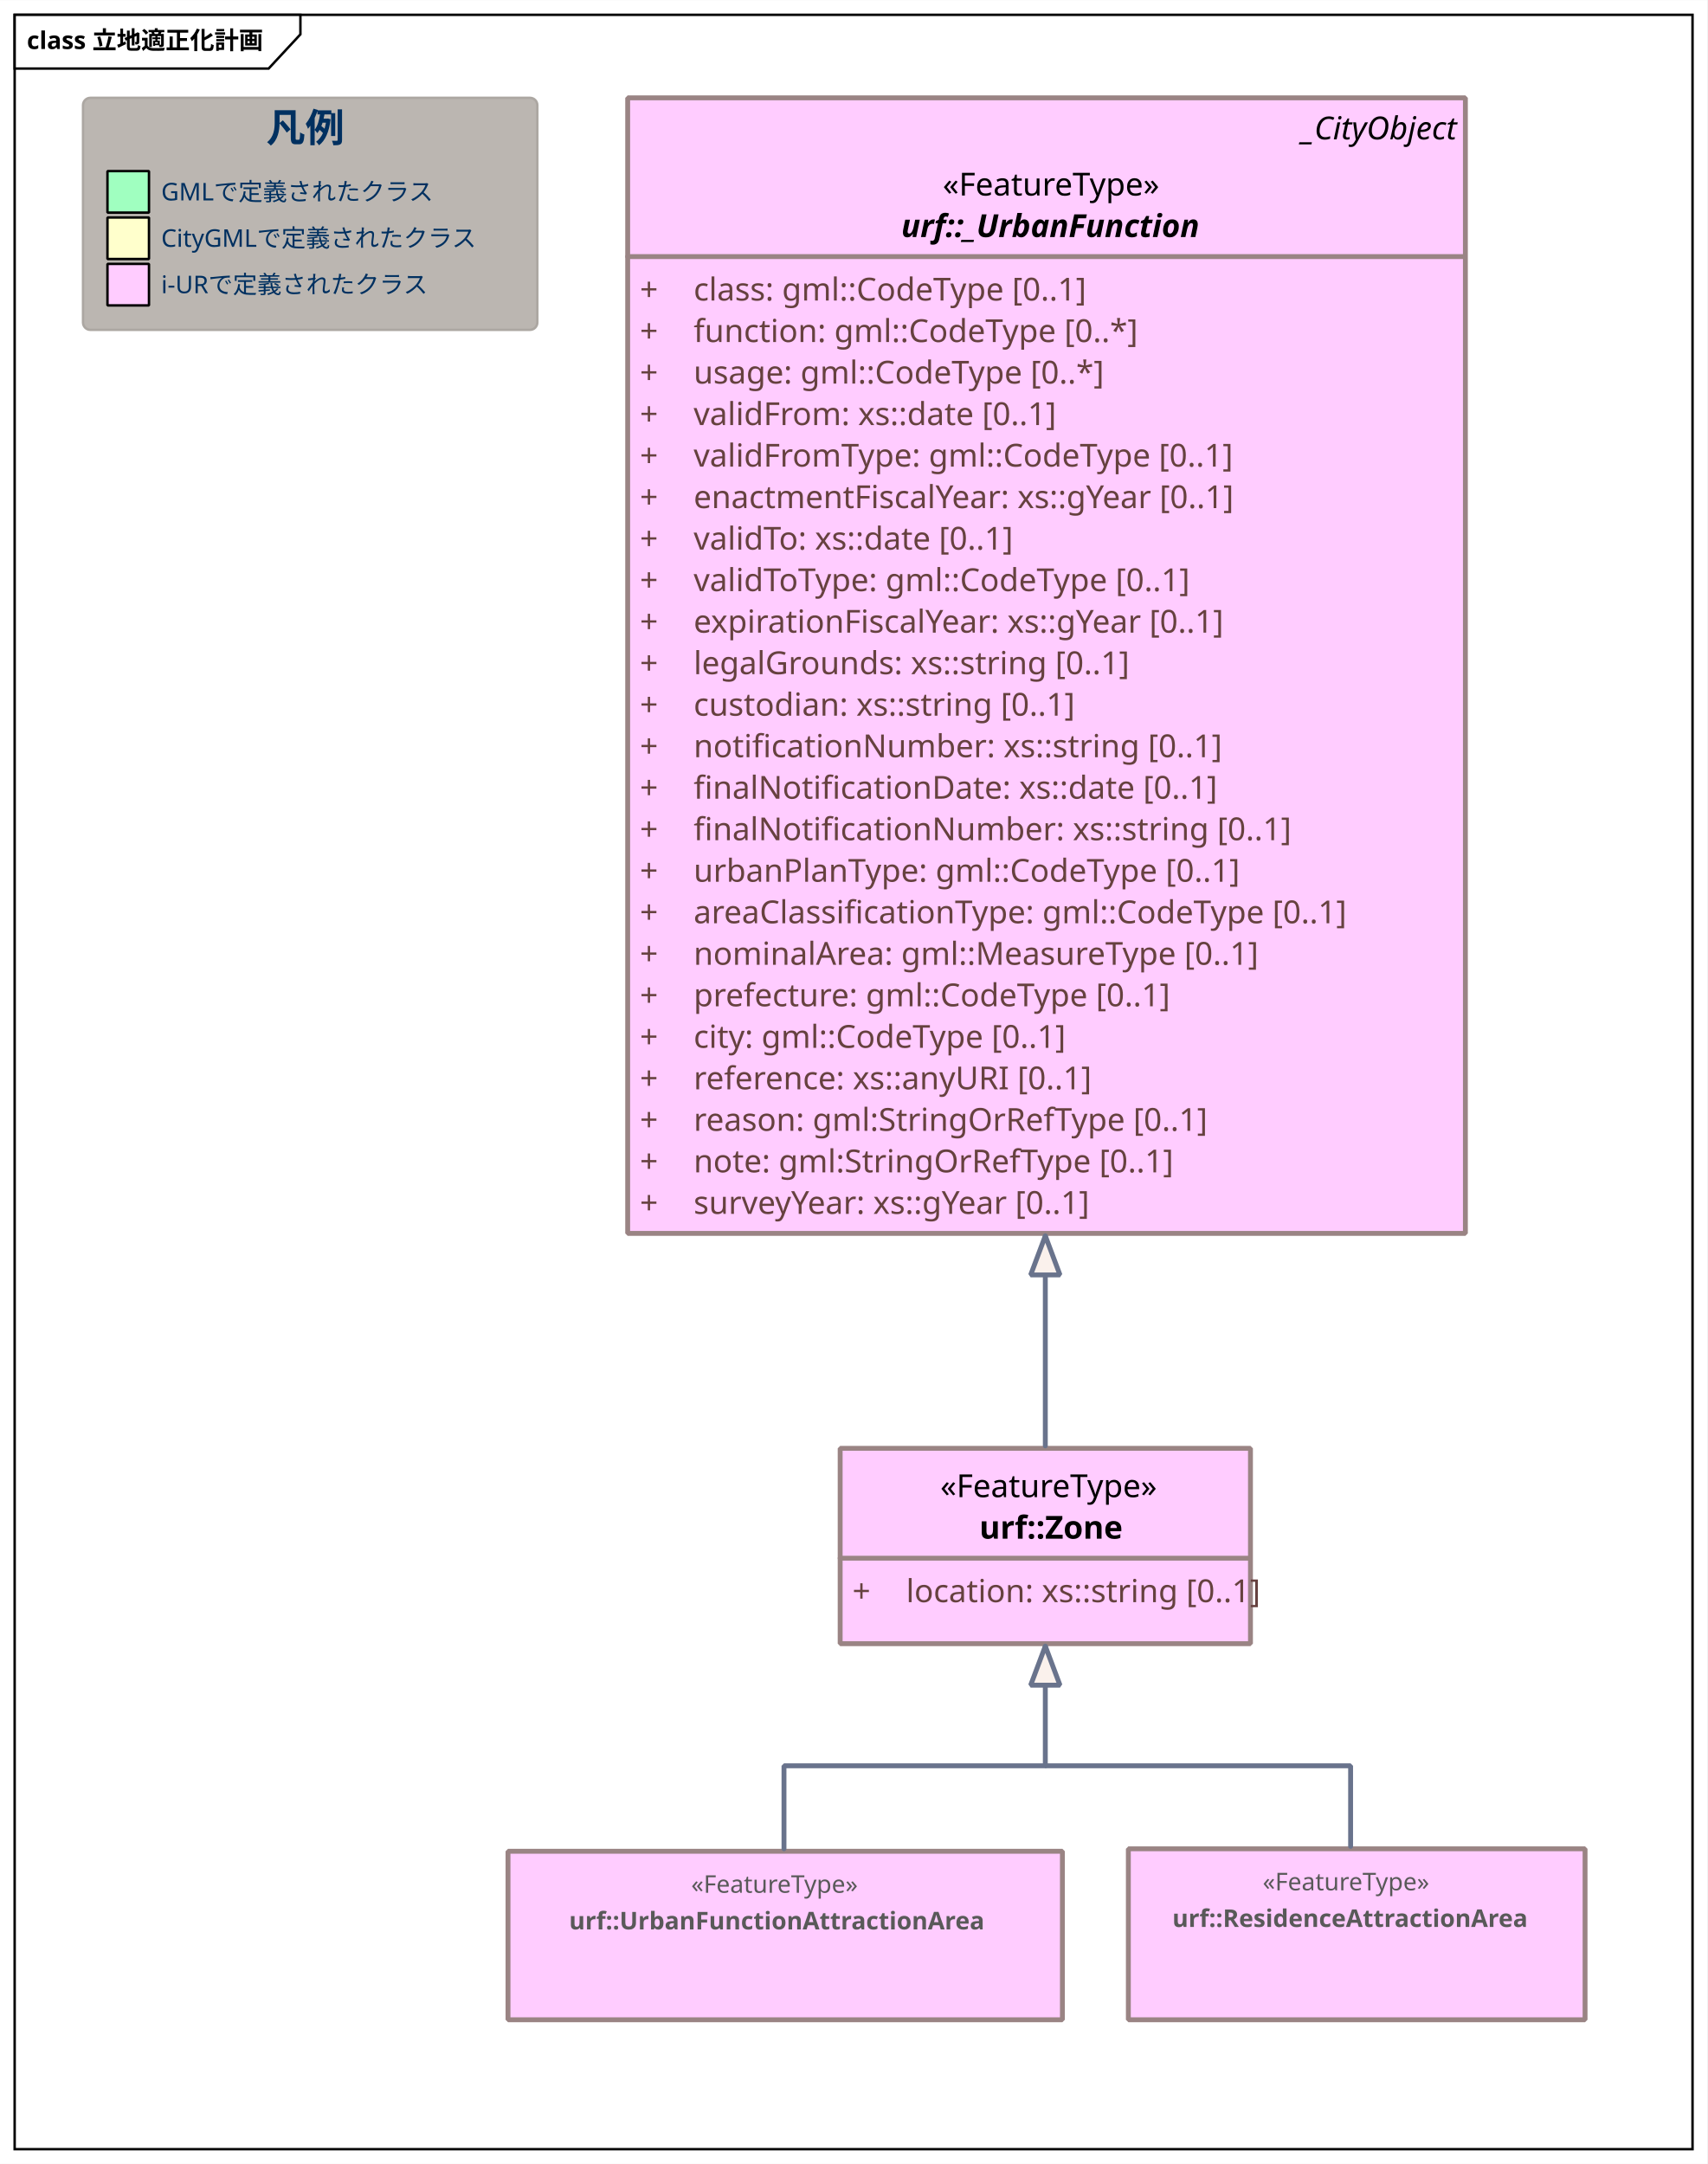
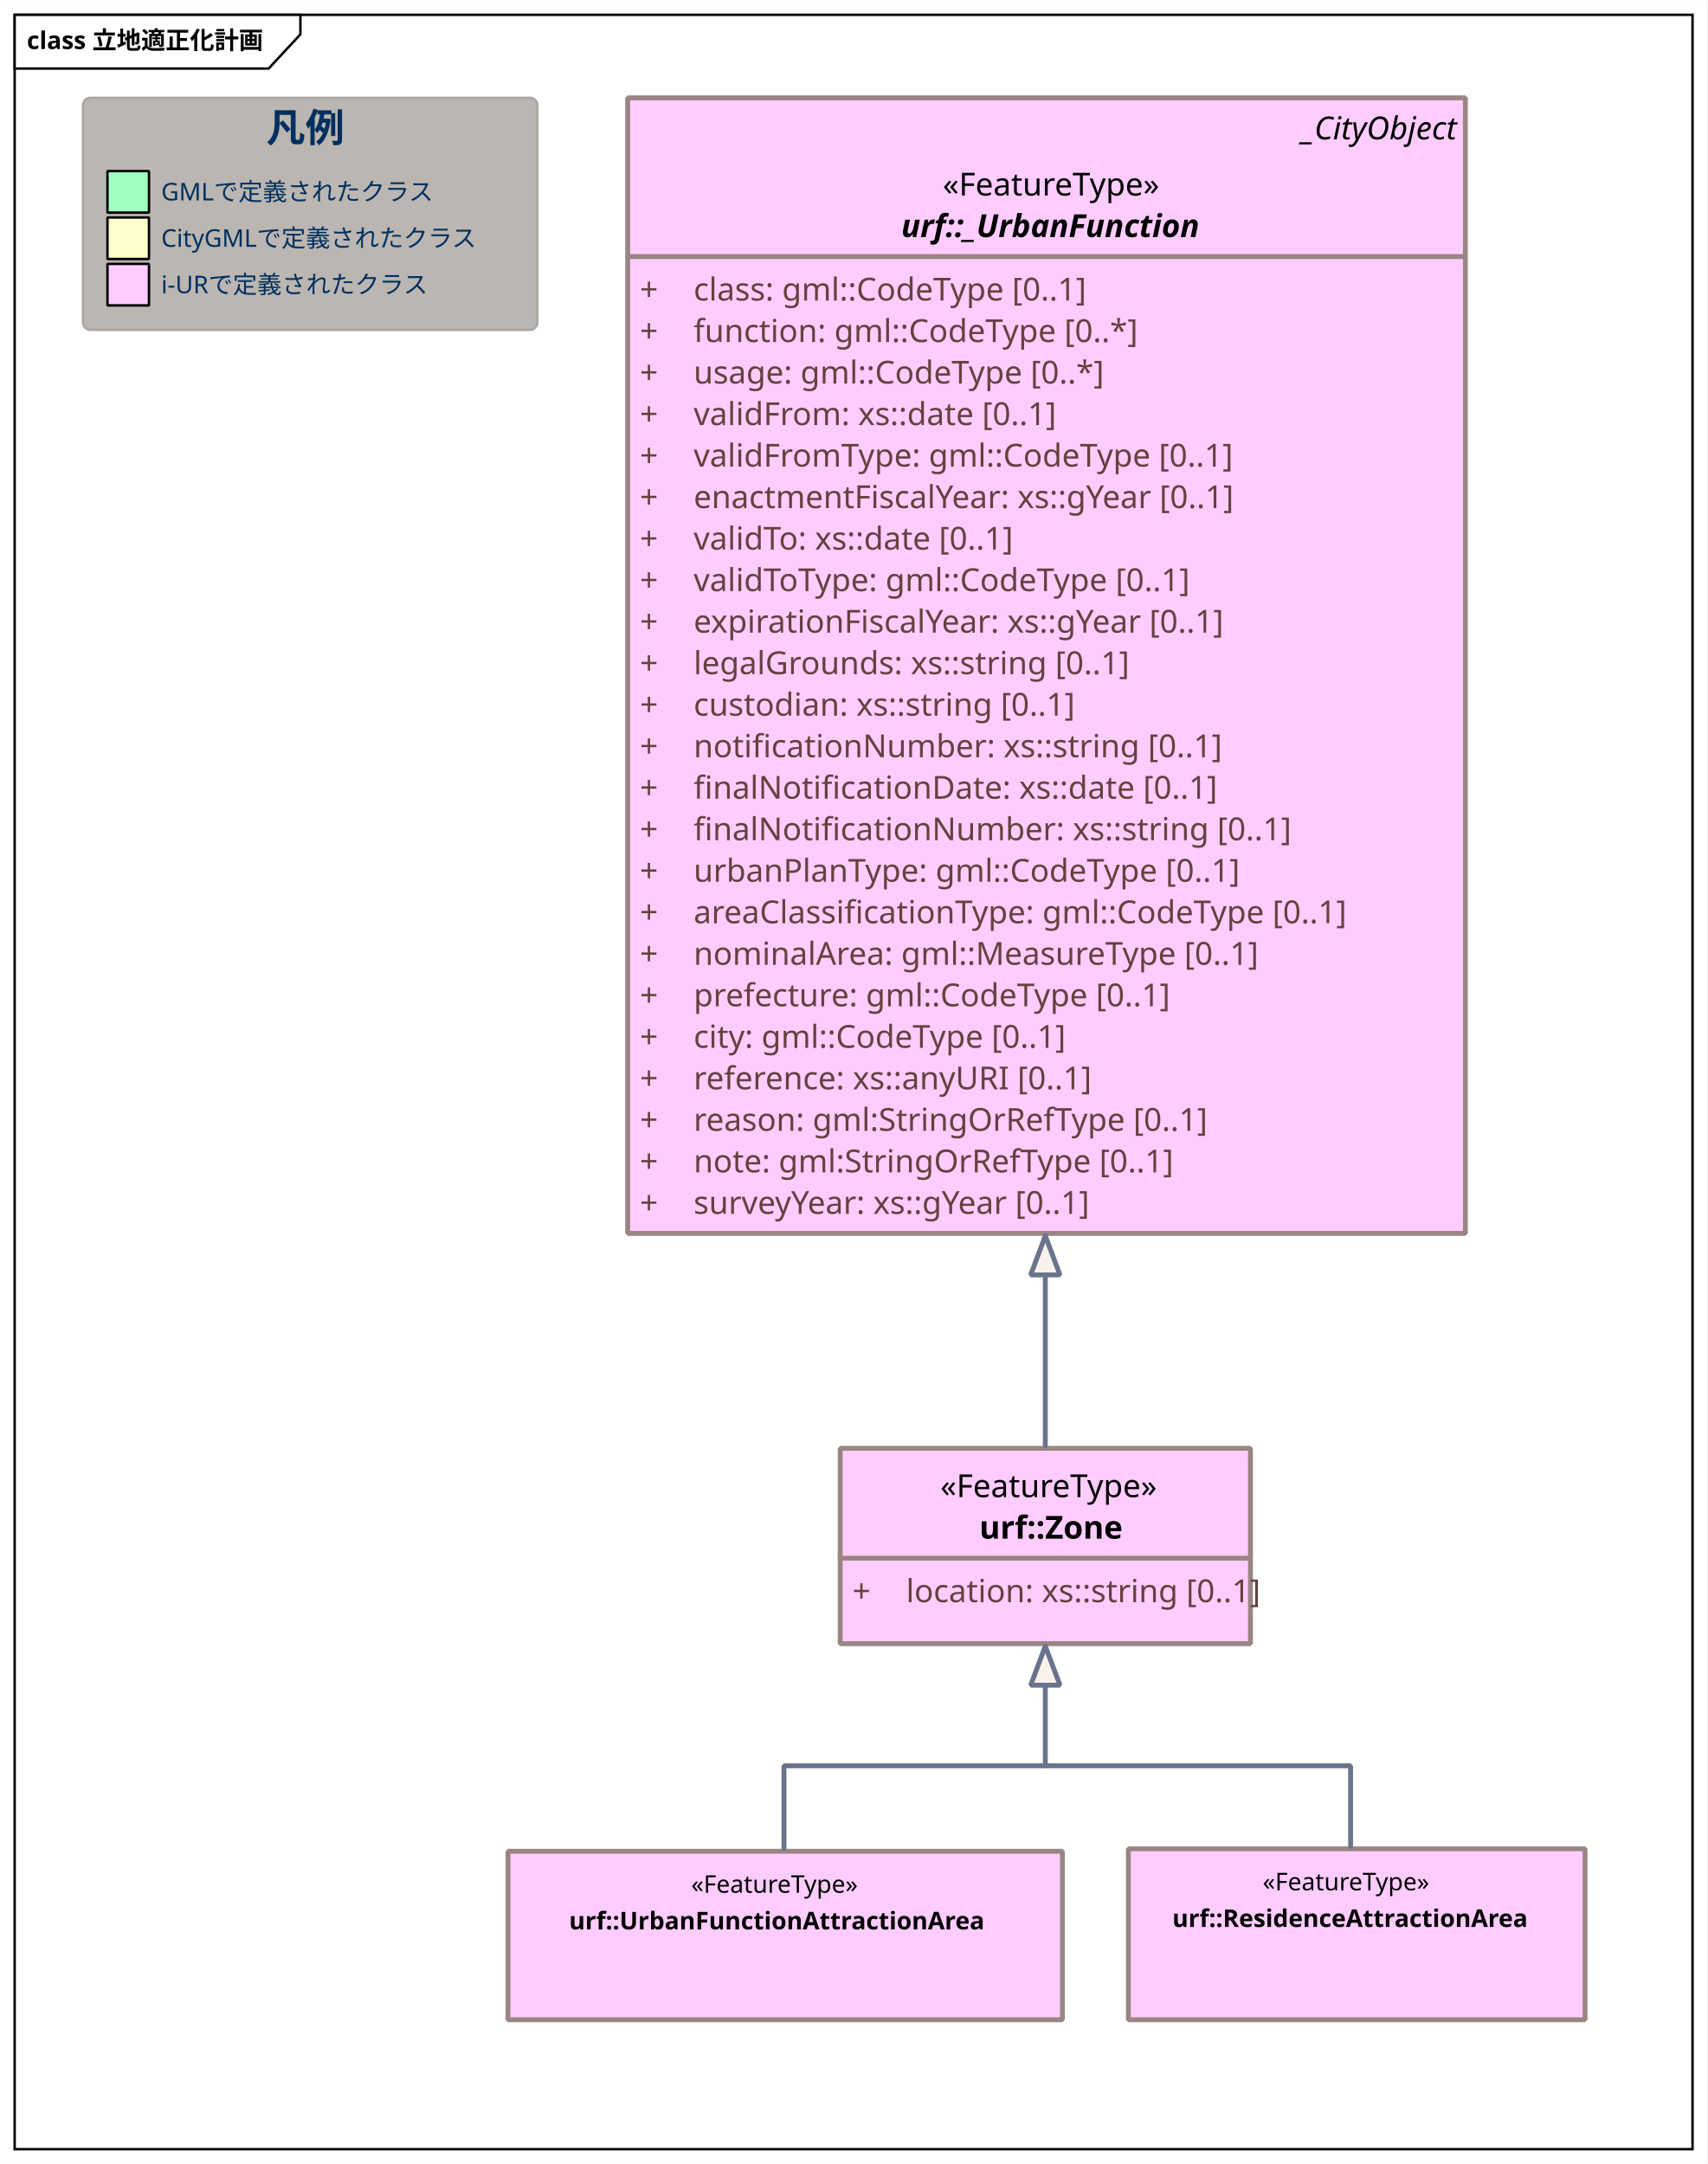
<svg xmlns="http://www.w3.org/2000/svg" width="18.49cm" height="23.44cm" viewBox="0 0 699 886">
  <g style="fill:#FFFFFF;fill-opacity:1.00;">
    <rect x="0" y="0" width="699" height="886" shape-rendering="auto" />
  </g>
  <g style="stroke-width:1;stroke-linecap:square;stroke-linejoin:miter; fill:#000000;fill-opacity:0.00; stroke:#000000; stroke-opacity:1.00">
    <path d="M 6 6 L 6 880 L 693 880 L 693 6 L 6 6" shape-rendering="auto" />
  </g>
  <g style="stroke-width:1;stroke-linecap:square;stroke-linejoin:miter; fill:#FFFFFF;fill-opacity:1.00; stroke:#000000; stroke-opacity:1.00">
    <polygon points="6 28 110 28 123 14 123 6 6 6 6 28" shape-rendering="auto" style="fill-rule:evenodd;" />
  </g>
  <g style="stroke-width:1;stroke-linecap:square;stroke-linejoin:miter; fill:#000000;fill-opacity:1.00; stroke:#000000; stroke-opacity:0.00">
    <text x="11.00" y="20.00" textLength="97" style="font-family:メイリオ; font-weight:700; font-style:normal; font-size:10px; fill:#000000;fill-opacity:1.00; stroke:#000000; stroke-opacity:0.00 stroke-width:0; white-space: pre;" xml:space="preserve" transform="rotate(-0.00 11.00 20.00)">class 立地適正化計画</text>
  </g>
  <g style="stroke-width:2;stroke-linecap:round;stroke-linejoin:bevel; fill:#FFCCFF;fill-opacity:1.00; stroke:#9A8484; stroke-opacity:1.00">
    <rect x="257" y="40" width="343" height="465" rx="0.00" shape-rendering="auto" />
  </g>
  <g style="stroke-width:1;stroke-linecap:round;stroke-linejoin:bevel; fill:#000000;fill-opacity:1.00; stroke:#000000; stroke-opacity:0.00">
    <text x="533.00" y="57.00" textLength="64" style="font-family:Yu Gothic UI; font-weight:400; font-style:italic; font-size:13px; fill:#000000;fill-opacity:1.00; stroke:#000000; stroke-opacity:0.00 stroke-width:0; white-space: pre;" xml:space="preserve" transform="rotate(-0.00 533.00 57.00)">_CityObject</text>
    <text x="386.00" y="80.00" textLength="85" style="font-family:Yu Gothic UI; font-weight:400; font-style:normal; font-size:13px; fill:#000000;fill-opacity:1.00; stroke:#000000; stroke-opacity:0.00 stroke-width:0; white-space: pre;" xml:space="preserve" transform="rotate(-0.00 386.00 80.00)">«FeatureType»</text>
    <text x="369.00" y="97.00" textLength="118" style="font-family:Yu Gothic UI; font-weight:700; font-style:italic; font-size:13px; fill:#000000;fill-opacity:1.00; stroke:#000000; stroke-opacity:0.00 stroke-width:0; white-space: pre;" xml:space="preserve" transform="rotate(-0.00 369.00 97.00)">urf::_UrbanFunction</text>
  </g>
  <g style="stroke-width:2;stroke-linecap:round;stroke-linejoin:bevel; fill:#000000;fill-opacity:0.00; stroke:#9A8484; stroke-opacity:1.00">
    <path d="M 257 105 L 599 105" shape-rendering="auto" />
  </g>
  <g style="stroke-width:1;stroke-linecap:round;stroke-linejoin:bevel; fill:#66413F;fill-opacity:1.00; stroke:#000000; stroke-opacity:0.00">
    <text x="262.00" y="123.00" textLength="13" style="font-family:Yu Gothic UI; font-weight:400; font-style:normal; font-size:13px; fill:#66413F;fill-opacity:1.00; stroke:#000000; stroke-opacity:0.00 stroke-width:0; white-space: pre;" xml:space="preserve" transform="rotate(-0.00 262.00 123.00)">+ </text>
    <text x="284.00" y="123.00" textLength="154" style="font-family:Yu Gothic UI; font-weight:400; font-style:normal; font-size:13px; fill:#66413F;fill-opacity:1.00; stroke:#000000; stroke-opacity:0.00 stroke-width:0; white-space: pre;" xml:space="preserve" transform="rotate(-0.00 284.00 123.00)">class: gml::CodeType [0..1]</text>
    <text x="262.00" y="140.00" textLength="13" style="font-family:Yu Gothic UI; font-weight:400; font-style:normal; font-size:13px; fill:#66413F;fill-opacity:1.00; stroke:#000000; stroke-opacity:0.00 stroke-width:0; white-space: pre;" xml:space="preserve" transform="rotate(-0.00 262.00 140.00)">+ </text>
    <text x="284.00" y="140.00" textLength="170" style="font-family:Yu Gothic UI; font-weight:400; font-style:normal; font-size:13px; fill:#66413F;fill-opacity:1.00; stroke:#000000; stroke-opacity:0.00 stroke-width:0; white-space: pre;" xml:space="preserve" transform="rotate(-0.00 284.00 140.00)">function: gml::CodeType [0..*]</text>
    <text x="262.00" y="157.00" textLength="13" style="font-family:Yu Gothic UI; font-weight:400; font-style:normal; font-size:13px; fill:#66413F;fill-opacity:1.00; stroke:#000000; stroke-opacity:0.00 stroke-width:0; white-space: pre;" xml:space="preserve" transform="rotate(-0.00 262.00 157.00)">+ </text>
    <text x="284.00" y="157.00" textLength="159" style="font-family:Yu Gothic UI; font-weight:400; font-style:normal; font-size:13px; fill:#66413F;fill-opacity:1.00; stroke:#000000; stroke-opacity:0.00 stroke-width:0; white-space: pre;" xml:space="preserve" transform="rotate(-0.00 284.00 157.00)">usage: gml::CodeType [0..*]</text>
    <text x="262.00" y="174.00" textLength="13" style="font-family:Yu Gothic UI; font-weight:400; font-style:normal; font-size:13px; fill:#66413F;fill-opacity:1.00; stroke:#000000; stroke-opacity:0.00 stroke-width:0; white-space: pre;" xml:space="preserve" transform="rotate(-0.00 262.00 174.00)">+ </text>
    <text x="284.00" y="174.00" textLength="140" style="font-family:Yu Gothic UI; font-weight:400; font-style:normal; font-size:13px; fill:#66413F;fill-opacity:1.00; stroke:#000000; stroke-opacity:0.00 stroke-width:0; white-space: pre;" xml:space="preserve" transform="rotate(-0.00 284.00 174.00)">validFrom: xs::date [0..1]</text>
    <text x="262.00" y="191.00" textLength="13" style="font-family:Yu Gothic UI; font-weight:400; font-style:normal; font-size:13px; fill:#66413F;fill-opacity:1.00; stroke:#000000; stroke-opacity:0.00 stroke-width:0; white-space: pre;" xml:space="preserve" transform="rotate(-0.00 262.00 191.00)">+ </text>
    <text x="284.00" y="191.00" textLength="211" style="font-family:Yu Gothic UI; font-weight:400; font-style:normal; font-size:13px; fill:#66413F;fill-opacity:1.00; stroke:#000000; stroke-opacity:0.00 stroke-width:0; white-space: pre;" xml:space="preserve" transform="rotate(-0.00 284.00 191.00)">validFromType: gml::CodeType [0..1]</text>
    <text x="262.00" y="208.00" textLength="13" style="font-family:Yu Gothic UI; font-weight:400; font-style:normal; font-size:13px; fill:#66413F;fill-opacity:1.00; stroke:#000000; stroke-opacity:0.00 stroke-width:0; white-space: pre;" xml:space="preserve" transform="rotate(-0.00 262.00 208.00)">+ </text>
    <text x="284.00" y="208.00" textLength="208" style="font-family:Yu Gothic UI; font-weight:400; font-style:normal; font-size:13px; fill:#66413F;fill-opacity:1.00; stroke:#000000; stroke-opacity:0.00 stroke-width:0; white-space: pre;" xml:space="preserve" transform="rotate(-0.00 284.00 208.00)">enactmentFiscalYear: xs::gYear [0..1]</text>
    <text x="262.00" y="225.00" textLength="13" style="font-family:Yu Gothic UI; font-weight:400; font-style:normal; font-size:13px; fill:#66413F;fill-opacity:1.00; stroke:#000000; stroke-opacity:0.00 stroke-width:0; white-space: pre;" xml:space="preserve" transform="rotate(-0.00 262.00 225.00)">+ </text>
    <text x="284.00" y="225.00" textLength="125" style="font-family:Yu Gothic UI; font-weight:400; font-style:normal; font-size:13px; fill:#66413F;fill-opacity:1.00; stroke:#000000; stroke-opacity:0.00 stroke-width:0; white-space: pre;" xml:space="preserve" transform="rotate(-0.00 284.00 225.00)">validTo: xs::date [0..1]</text>
    <text x="262.00" y="242.00" textLength="13" style="font-family:Yu Gothic UI; font-weight:400; font-style:normal; font-size:13px; fill:#66413F;fill-opacity:1.00; stroke:#000000; stroke-opacity:0.00 stroke-width:0; white-space: pre;" xml:space="preserve" transform="rotate(-0.00 262.00 242.00)">+ </text>
    <text x="284.00" y="242.00" textLength="196" style="font-family:Yu Gothic UI; font-weight:400; font-style:normal; font-size:13px; fill:#66413F;fill-opacity:1.00; stroke:#000000; stroke-opacity:0.00 stroke-width:0; white-space: pre;" xml:space="preserve" transform="rotate(-0.00 284.00 242.00)">validToType: gml::CodeType [0..1]</text>
    <text x="262.00" y="259.00" textLength="13" style="font-family:Yu Gothic UI; font-weight:400; font-style:normal; font-size:13px; fill:#66413F;fill-opacity:1.00; stroke:#000000; stroke-opacity:0.00 stroke-width:0; white-space: pre;" xml:space="preserve" transform="rotate(-0.00 262.00 259.00)">+ </text>
    <text x="284.00" y="259.00" textLength="206" style="font-family:Yu Gothic UI; font-weight:400; font-style:normal; font-size:13px; fill:#66413F;fill-opacity:1.00; stroke:#000000; stroke-opacity:0.00 stroke-width:0; white-space: pre;" xml:space="preserve" transform="rotate(-0.00 284.00 259.00)">expirationFiscalYear: xs::gYear [0..1]</text>
    <text x="262.00" y="276.00" textLength="13" style="font-family:Yu Gothic UI; font-weight:400; font-style:normal; font-size:13px; fill:#66413F;fill-opacity:1.00; stroke:#000000; stroke-opacity:0.00 stroke-width:0; white-space: pre;" xml:space="preserve" transform="rotate(-0.00 262.00 276.00)">+ </text>
    <text x="284.00" y="276.00" textLength="168" style="font-family:Yu Gothic UI; font-weight:400; font-style:normal; font-size:13px; fill:#66413F;fill-opacity:1.00; stroke:#000000; stroke-opacity:0.00 stroke-width:0; white-space: pre;" xml:space="preserve" transform="rotate(-0.00 284.00 276.00)">legalGrounds: xs::string [0..1]</text>
    <text x="262.00" y="293.00" textLength="13" style="font-family:Yu Gothic UI; font-weight:400; font-style:normal; font-size:13px; fill:#66413F;fill-opacity:1.00; stroke:#000000; stroke-opacity:0.00 stroke-width:0; white-space: pre;" xml:space="preserve" transform="rotate(-0.00 262.00 293.00)">+ </text>
    <text x="284.00" y="293.00" textLength="146" style="font-family:Yu Gothic UI; font-weight:400; font-style:normal; font-size:13px; fill:#66413F;fill-opacity:1.00; stroke:#000000; stroke-opacity:0.00 stroke-width:0; white-space: pre;" xml:space="preserve" transform="rotate(-0.00 284.00 293.00)">custodian: xs::string [0..1]</text>
    <text x="262.00" y="310.00" textLength="13" style="font-family:Yu Gothic UI; font-weight:400; font-style:normal; font-size:13px; fill:#66413F;fill-opacity:1.00; stroke:#000000; stroke-opacity:0.00 stroke-width:0; white-space: pre;" xml:space="preserve" transform="rotate(-0.00 262.00 310.00)">+ </text>
    <text x="284.00" y="310.00" textLength="202" style="font-family:Yu Gothic UI; font-weight:400; font-style:normal; font-size:13px; fill:#66413F;fill-opacity:1.00; stroke:#000000; stroke-opacity:0.00 stroke-width:0; white-space: pre;" xml:space="preserve" transform="rotate(-0.00 284.00 310.00)">notificationNumber: xs::string [0..1]</text>
    <text x="262.00" y="327.00" textLength="13" style="font-family:Yu Gothic UI; font-weight:400; font-style:normal; font-size:13px; fill:#66413F;fill-opacity:1.00; stroke:#000000; stroke-opacity:0.00 stroke-width:0; white-space: pre;" xml:space="preserve" transform="rotate(-0.00 262.00 327.00)">+ </text>
    <text x="284.00" y="327.00" textLength="201" style="font-family:Yu Gothic UI; font-weight:400; font-style:normal; font-size:13px; fill:#66413F;fill-opacity:1.00; stroke:#000000; stroke-opacity:0.00 stroke-width:0; white-space: pre;" xml:space="preserve" transform="rotate(-0.00 284.00 327.00)">finalNotificationDate: xs::date [0..1]</text>
    <text x="262.00" y="344.00" textLength="13" style="font-family:Yu Gothic UI; font-weight:400; font-style:normal; font-size:13px; fill:#66413F;fill-opacity:1.00; stroke:#000000; stroke-opacity:0.00 stroke-width:0; white-space: pre;" xml:space="preserve" transform="rotate(-0.00 262.00 344.00)">+ </text>
    <text x="284.00" y="344.00" textLength="229" style="font-family:Yu Gothic UI; font-weight:400; font-style:normal; font-size:13px; fill:#66413F;fill-opacity:1.00; stroke:#000000; stroke-opacity:0.00 stroke-width:0; white-space: pre;" xml:space="preserve" transform="rotate(-0.00 284.00 344.00)">finalNotificationNumber: xs::string [0..1]</text>
    <text x="262.00" y="361.00" textLength="13" style="font-family:Yu Gothic UI; font-weight:400; font-style:normal; font-size:13px; fill:#66413F;fill-opacity:1.00; stroke:#000000; stroke-opacity:0.00 stroke-width:0; white-space: pre;" xml:space="preserve" transform="rotate(-0.00 262.00 361.00)">+ </text>
    <text x="284.00" y="361.00" textLength="212" style="font-family:Yu Gothic UI; font-weight:400; font-style:normal; font-size:13px; fill:#66413F;fill-opacity:1.00; stroke:#000000; stroke-opacity:0.00 stroke-width:0; white-space: pre;" xml:space="preserve" transform="rotate(-0.00 284.00 361.00)">urbanPlanType: gml::CodeType [0..1]</text>
    <text x="262.00" y="378.00" textLength="13" style="font-family:Yu Gothic UI; font-weight:400; font-style:normal; font-size:13px; fill:#66413F;fill-opacity:1.00; stroke:#000000; stroke-opacity:0.00 stroke-width:0; white-space: pre;" xml:space="preserve" transform="rotate(-0.00 262.00 378.00)">+ </text>
    <text x="284.00" y="378.00" textLength="255" style="font-family:Yu Gothic UI; font-weight:400; font-style:normal; font-size:13px; fill:#66413F;fill-opacity:1.00; stroke:#000000; stroke-opacity:0.00 stroke-width:0; white-space: pre;" xml:space="preserve" transform="rotate(-0.00 284.00 378.00)">areaClassificationType: gml::CodeType [0..1]</text>
    <text x="262.00" y="395.00" textLength="13" style="font-family:Yu Gothic UI; font-weight:400; font-style:normal; font-size:13px; fill:#66413F;fill-opacity:1.00; stroke:#000000; stroke-opacity:0.00 stroke-width:0; white-space: pre;" xml:space="preserve" transform="rotate(-0.00 262.00 395.00)">+ </text>
    <text x="284.00" y="395.00" textLength="219" style="font-family:Yu Gothic UI; font-weight:400; font-style:normal; font-size:13px; fill:#66413F;fill-opacity:1.00; stroke:#000000; stroke-opacity:0.00 stroke-width:0; white-space: pre;" xml:space="preserve" transform="rotate(-0.00 284.00 395.00)">nominalArea: gml::MeasureType [0..1]</text>
    <text x="262.00" y="412.00" textLength="13" style="font-family:Yu Gothic UI; font-weight:400; font-style:normal; font-size:13px; fill:#66413F;fill-opacity:1.00; stroke:#000000; stroke-opacity:0.00 stroke-width:0; white-space: pre;" xml:space="preserve" transform="rotate(-0.00 262.00 412.00)">+ </text>
    <text x="284.00" y="412.00" textLength="186" style="font-family:Yu Gothic UI; font-weight:400; font-style:normal; font-size:13px; fill:#66413F;fill-opacity:1.00; stroke:#000000; stroke-opacity:0.00 stroke-width:0; white-space: pre;" xml:space="preserve" transform="rotate(-0.00 284.00 412.00)">prefecture: gml::CodeType [0..1]</text>
    <text x="262.00" y="429.00" textLength="13" style="font-family:Yu Gothic UI; font-weight:400; font-style:normal; font-size:13px; fill:#66413F;fill-opacity:1.00; stroke:#000000; stroke-opacity:0.00 stroke-width:0; white-space: pre;" xml:space="preserve" transform="rotate(-0.00 262.00 429.00)">+ </text>
    <text x="284.00" y="429.00" textLength="145" style="font-family:Yu Gothic UI; font-weight:400; font-style:normal; font-size:13px; fill:#66413F;fill-opacity:1.00; stroke:#000000; stroke-opacity:0.00 stroke-width:0; white-space: pre;" xml:space="preserve" transform="rotate(-0.00 284.00 429.00)">city: gml::CodeType [0..1]</text>
    <text x="262.00" y="446.00" textLength="13" style="font-family:Yu Gothic UI; font-weight:400; font-style:normal; font-size:13px; fill:#66413F;fill-opacity:1.00; stroke:#000000; stroke-opacity:0.00 stroke-width:0; white-space: pre;" xml:space="preserve" transform="rotate(-0.00 262.00 446.00)">+ </text>
    <text x="284.00" y="446.00" textLength="152" style="font-family:Yu Gothic UI; font-weight:400; font-style:normal; font-size:13px; fill:#66413F;fill-opacity:1.00; stroke:#000000; stroke-opacity:0.00 stroke-width:0; white-space: pre;" xml:space="preserve" transform="rotate(-0.00 284.00 446.00)">reference: xs::anyURI [0..1]</text>
    <text x="262.00" y="463.00" textLength="13" style="font-family:Yu Gothic UI; font-weight:400; font-style:normal; font-size:13px; fill:#66413F;fill-opacity:1.00; stroke:#000000; stroke-opacity:0.00 stroke-width:0; white-space: pre;" xml:space="preserve" transform="rotate(-0.00 262.00 463.00)">+ </text>
    <text x="284.00" y="463.00" textLength="200" style="font-family:Yu Gothic UI; font-weight:400; font-style:normal; font-size:13px; fill:#66413F;fill-opacity:1.00; stroke:#000000; stroke-opacity:0.00 stroke-width:0; white-space: pre;" xml:space="preserve" transform="rotate(-0.00 284.00 463.00)">reason: gml:StringOrRefType [0..1]</text>
    <text x="262.00" y="480.00" textLength="13" style="font-family:Yu Gothic UI; font-weight:400; font-style:normal; font-size:13px; fill:#66413F;fill-opacity:1.00; stroke:#000000; stroke-opacity:0.00 stroke-width:0; white-space: pre;" xml:space="preserve" transform="rotate(-0.00 262.00 480.00)">+ </text>
    <text x="284.00" y="480.00" textLength="186" style="font-family:Yu Gothic UI; font-weight:400; font-style:normal; font-size:13px; fill:#66413F;fill-opacity:1.00; stroke:#000000; stroke-opacity:0.00 stroke-width:0; white-space: pre;" xml:space="preserve" transform="rotate(-0.00 284.00 480.00)">note: gml:StringOrRefType [0..1]</text>
    <text x="262.00" y="497.00" textLength="13" style="font-family:Yu Gothic UI; font-weight:400; font-style:normal; font-size:13px; fill:#66413F;fill-opacity:1.00; stroke:#000000; stroke-opacity:0.00 stroke-width:0; white-space: pre;" xml:space="preserve" transform="rotate(-0.00 262.00 497.00)">+ </text>
    <text x="284.00" y="497.00" textLength="154" style="font-family:Yu Gothic UI; font-weight:400; font-style:normal; font-size:13px; fill:#66413F;fill-opacity:1.00; stroke:#000000; stroke-opacity:0.00 stroke-width:0; white-space: pre;" xml:space="preserve" transform="rotate(-0.00 284.00 497.00)">surveyYear: xs::gYear [0..1]</text>
  </g>
  <g style="stroke-width:2;stroke-linecap:round;stroke-linejoin:bevel; fill:#FFCCFF;fill-opacity:1.00; stroke:#9A8484; stroke-opacity:1.00">
    <rect x="344" y="593" width="168" height="80" rx="0.00" shape-rendering="auto" />
  </g>
  <g style="stroke-width:1;stroke-linecap:round;stroke-linejoin:bevel; fill:#000000;fill-opacity:1.00; stroke:#000000; stroke-opacity:0.00">
    <text x="385.00" y="613.00" textLength="85" style="font-family:Yu Gothic UI; font-weight:400; font-style:normal; font-size:13px; fill:#000000;fill-opacity:1.00; stroke:#000000; stroke-opacity:0.00 stroke-width:0; white-space: pre;" xml:space="preserve" transform="rotate(-0.00 385.00 613.00)">«FeatureType»</text>
    <text x="401.00" y="630.00" textLength="54" style="font-family:Yu Gothic UI; font-weight:700; font-style:normal; font-size:13px; fill:#000000;fill-opacity:1.00; stroke:#000000; stroke-opacity:0.00 stroke-width:0; white-space: pre;" xml:space="preserve" transform="rotate(-0.00 401.00 630.00)">urf::Zone</text>
  </g>
  <g style="stroke-width:2;stroke-linecap:round;stroke-linejoin:bevel; fill:#000000;fill-opacity:0.00; stroke:#9A8484; stroke-opacity:1.00">
    <path d="M 344 638 L 511 638" shape-rendering="auto" />
  </g>
  <g style="stroke-width:1;stroke-linecap:round;stroke-linejoin:bevel; fill:#66413F;fill-opacity:1.00; stroke:#000000; stroke-opacity:0.00">
    <text x="349.00" y="656.00" textLength="13" style="font-family:Yu Gothic UI; font-weight:400; font-style:normal; font-size:13px; fill:#66413F;fill-opacity:1.00; stroke:#000000; stroke-opacity:0.00 stroke-width:0; white-space: pre;" xml:space="preserve" transform="rotate(-0.00 349.00 656.00)">+ </text>
    <text x="371.00" y="656.00" textLength="136" style="font-family:Yu Gothic UI; font-weight:400; font-style:normal; font-size:13px; fill:#66413F;fill-opacity:1.00; stroke:#000000; stroke-opacity:0.00 stroke-width:0; white-space: pre;" xml:space="preserve" transform="rotate(-0.00 371.00 656.00)">location: xs::string [0..1]</text>
  </g>
  <g style="stroke-width:2;stroke-linecap:round;stroke-linejoin:bevel; fill:#FFCCFF;fill-opacity:1.00; stroke:#9A8484; stroke-opacity:1.00">
    <rect x="208" y="758" width="227" height="69" rx="0.00" shape-rendering="auto" />
  </g>
-   <g style="stroke-width:1;stroke-linecap:round;stroke-linejoin:bevel; fill:#595959;fill-opacity:1.00; stroke:#000000; stroke-opacity:0.00">
-     <text x="283.00" y="775.00" textLength="76" style="font-family:メイリオ; font-weight:0; font-style:normal; font-size:10px; fill:#595959;fill-opacity:1.00; stroke:#000000; stroke-opacity:0.00 stroke-width:0; white-space: pre;" xml:space="preserve" transform="rotate(-0.00 283.00 775.00)">«FeatureType»</text>
-     <text x="233.00" y="790.00" textLength="177" style="font-family:メイリオ; font-weight:700; font-style:normal; font-size:10px; fill:#595959;fill-opacity:1.00; stroke:#000000; stroke-opacity:0.00 stroke-width:0; white-space: pre;" xml:space="preserve" transform="rotate(-0.00 233.00 790.00)">urf::UrbanFunctionAttractionArea</text>
+   <g style="stroke-width:1;stroke-linecap:round;stroke-linejoin:bevel; fill:#000000;fill-opacity:1.00; stroke:#000000; stroke-opacity:0.00">
+     <text x="283.00" y="775.00" textLength="76" style="font-family:メイリオ; font-weight:0; font-style:normal; font-size:10px; fill:#000000;fill-opacity:1.00; stroke:#000000; stroke-opacity:0.00 stroke-width:0; white-space: pre;" xml:space="preserve" transform="rotate(-0.00 283.00 775.00)">«FeatureType»</text>
+     <text x="233.00" y="790.00" textLength="177" style="font-family:メイリオ; font-weight:700; font-style:normal; font-size:10px; fill:#000000;fill-opacity:1.00; stroke:#000000; stroke-opacity:0.00 stroke-width:0; white-space: pre;" xml:space="preserve" transform="rotate(-0.00 233.00 790.00)">urf::UrbanFunctionAttractionArea</text>
  </g>
  <g style="stroke-width:2;stroke-linecap:round;stroke-linejoin:bevel; fill:#FFCCFF;fill-opacity:1.00; stroke:#9A8484; stroke-opacity:1.00">
    <rect x="462" y="757" width="187" height="70" rx="0.00" shape-rendering="auto" />
  </g>
-   <g style="stroke-width:1;stroke-linecap:round;stroke-linejoin:bevel; fill:#595959;fill-opacity:1.00; stroke:#000000; stroke-opacity:0.00">
-     <text x="517.00" y="774.00" textLength="76" style="font-family:メイリオ; font-weight:0; font-style:normal; font-size:10px; fill:#595959;fill-opacity:1.00; stroke:#000000; stroke-opacity:0.00 stroke-width:0; white-space: pre;" xml:space="preserve" transform="rotate(-0.00 517.00 774.00)">«FeatureType»</text>
-     <text x="480.00" y="789.00" textLength="151" style="font-family:メイリオ; font-weight:700; font-style:normal; font-size:10px; fill:#595959;fill-opacity:1.00; stroke:#000000; stroke-opacity:0.00 stroke-width:0; white-space: pre;" xml:space="preserve" transform="rotate(-0.00 480.00 789.00)">urf::ResidenceAttractionArea</text>
+   <g style="stroke-width:1;stroke-linecap:round;stroke-linejoin:bevel; fill:#000000;fill-opacity:1.00; stroke:#000000; stroke-opacity:0.00">
+     <text x="517.00" y="774.00" textLength="76" style="font-family:メイリオ; font-weight:0; font-style:normal; font-size:10px; fill:#000000;fill-opacity:1.00; stroke:#000000; stroke-opacity:0.00 stroke-width:0; white-space: pre;" xml:space="preserve" transform="rotate(-0.00 517.00 774.00)">«FeatureType»</text>
+     <text x="480.00" y="789.00" textLength="151" style="font-family:メイリオ; font-weight:700; font-style:normal; font-size:10px; fill:#000000;fill-opacity:1.00; stroke:#000000; stroke-opacity:0.00 stroke-width:0; white-space: pre;" xml:space="preserve" transform="rotate(-0.00 480.00 789.00)">urf::ResidenceAttractionArea</text>
  </g>
  <g style="stroke-width:1;stroke-linecap:round;stroke-linejoin:bevel; fill:#BBB6B1;fill-opacity:1.00; stroke:#ACA7A2; stroke-opacity:1.00">
    <rect x="34" y="40" width="186" height="95" rx="3.00" shape-rendering="auto" />
  </g>
  <g style="stroke-width:1;stroke-linecap:round;stroke-linejoin:bevel; fill:#A0FFC0;fill-opacity:1.00; stroke:#000000; stroke-opacity:1.00">
    <rect x="44" y="70" width="17" height="17" rx="0.00" shape-rendering="auto" />
  </g>
  <g style="stroke-width:1;stroke-linecap:round;stroke-linejoin:bevel; fill:#003060;fill-opacity:1.00; stroke:#000000; stroke-opacity:0.00">
    <text x="66.00" y="82.00" textLength="111" style="font-family:メイリオ; font-weight:0; font-style:normal; font-size:10px; fill:#003060;fill-opacity:1.00; stroke:#000000; stroke-opacity:0.00 stroke-width:0; white-space: pre;" xml:space="preserve" transform="rotate(-0.00 66.00 82.00)">GMLで定義されたクラス</text>
  </g>
  <g style="stroke-width:1;stroke-linecap:round;stroke-linejoin:bevel; fill:#FFFFCC;fill-opacity:1.00; stroke:#000000; stroke-opacity:1.00">
    <rect x="44" y="89" width="17" height="17" rx="0.00" shape-rendering="auto" />
  </g>
  <g style="stroke-width:1;stroke-linecap:round;stroke-linejoin:bevel; fill:#003060;fill-opacity:1.00; stroke:#000000; stroke-opacity:0.00">
    <text x="66.00" y="101.00" textLength="131" style="font-family:メイリオ; font-weight:0; font-style:normal; font-size:10px; fill:#003060;fill-opacity:1.00; stroke:#000000; stroke-opacity:0.00 stroke-width:0; white-space: pre;" xml:space="preserve" transform="rotate(-0.00 66.00 101.00)">CityGMLで定義されたクラス</text>
  </g>
  <g style="stroke-width:1;stroke-linecap:round;stroke-linejoin:bevel; fill:#FFCCFF;fill-opacity:1.00; stroke:#000000; stroke-opacity:1.00">
    <rect x="44" y="108" width="17" height="17" rx="0.00" shape-rendering="auto" />
  </g>
  <g style="stroke-width:1;stroke-linecap:round;stroke-linejoin:bevel; fill:#003060;fill-opacity:1.00; stroke:#000000; stroke-opacity:0.00">
    <text x="66.00" y="120.00" textLength="111" style="font-family:メイリオ; font-weight:0; font-style:normal; font-size:10px; fill:#003060;fill-opacity:1.00; stroke:#000000; stroke-opacity:0.00 stroke-width:0; white-space: pre;" xml:space="preserve" transform="rotate(-0.00 66.00 120.00)">i-URで定義されたクラス</text>
    <text x="109.00" y="58.00" textLength="22" style="font-family:メイリオ; font-weight:700; font-style:normal; font-size:16px; fill:#003060;fill-opacity:1.00; stroke:#000000; stroke-opacity:0.00 stroke-width:0; white-space: pre;" xml:space="preserve" transform="rotate(-0.00 109.00 58.00)">凡例</text>
  </g>
  <g style="stroke-width:2;stroke-linecap:round;stroke-linejoin:bevel; fill:#000000;fill-opacity:0.00; stroke:#69738C; stroke-opacity:1.00">
    <path d="M 553 756 L 553 723 L 428 723 L 428 674" shape-rendering="auto" />
  </g>
  <g style="stroke-width:2;stroke-linecap:round;stroke-linejoin:bevel; fill:#FAF1EC;fill-opacity:1.00; stroke:#69738C; stroke-opacity:1.00">
    <polygon points="434 690 422 690 428 674" shape-rendering="auto" style="fill-rule:evenodd;" />
  </g>
  <g style="stroke-width:2;stroke-linecap:round;stroke-linejoin:bevel; fill:#000000;fill-opacity:0.00; stroke:#69738C; stroke-opacity:1.00">
    <path d="M 321 757 L 321 723 L 428 723 M 428 674" shape-rendering="auto" />
    <path d="M 428 592 L 428 555 L 428 506" shape-rendering="auto" />
  </g>
  <g style="stroke-width:2;stroke-linecap:round;stroke-linejoin:bevel; fill:#FAF1EC;fill-opacity:1.00; stroke:#69738C; stroke-opacity:1.00">
    <polygon points="434 522 422 522 428 506" shape-rendering="auto" style="fill-rule:evenodd;" />
  </g>
</svg>
